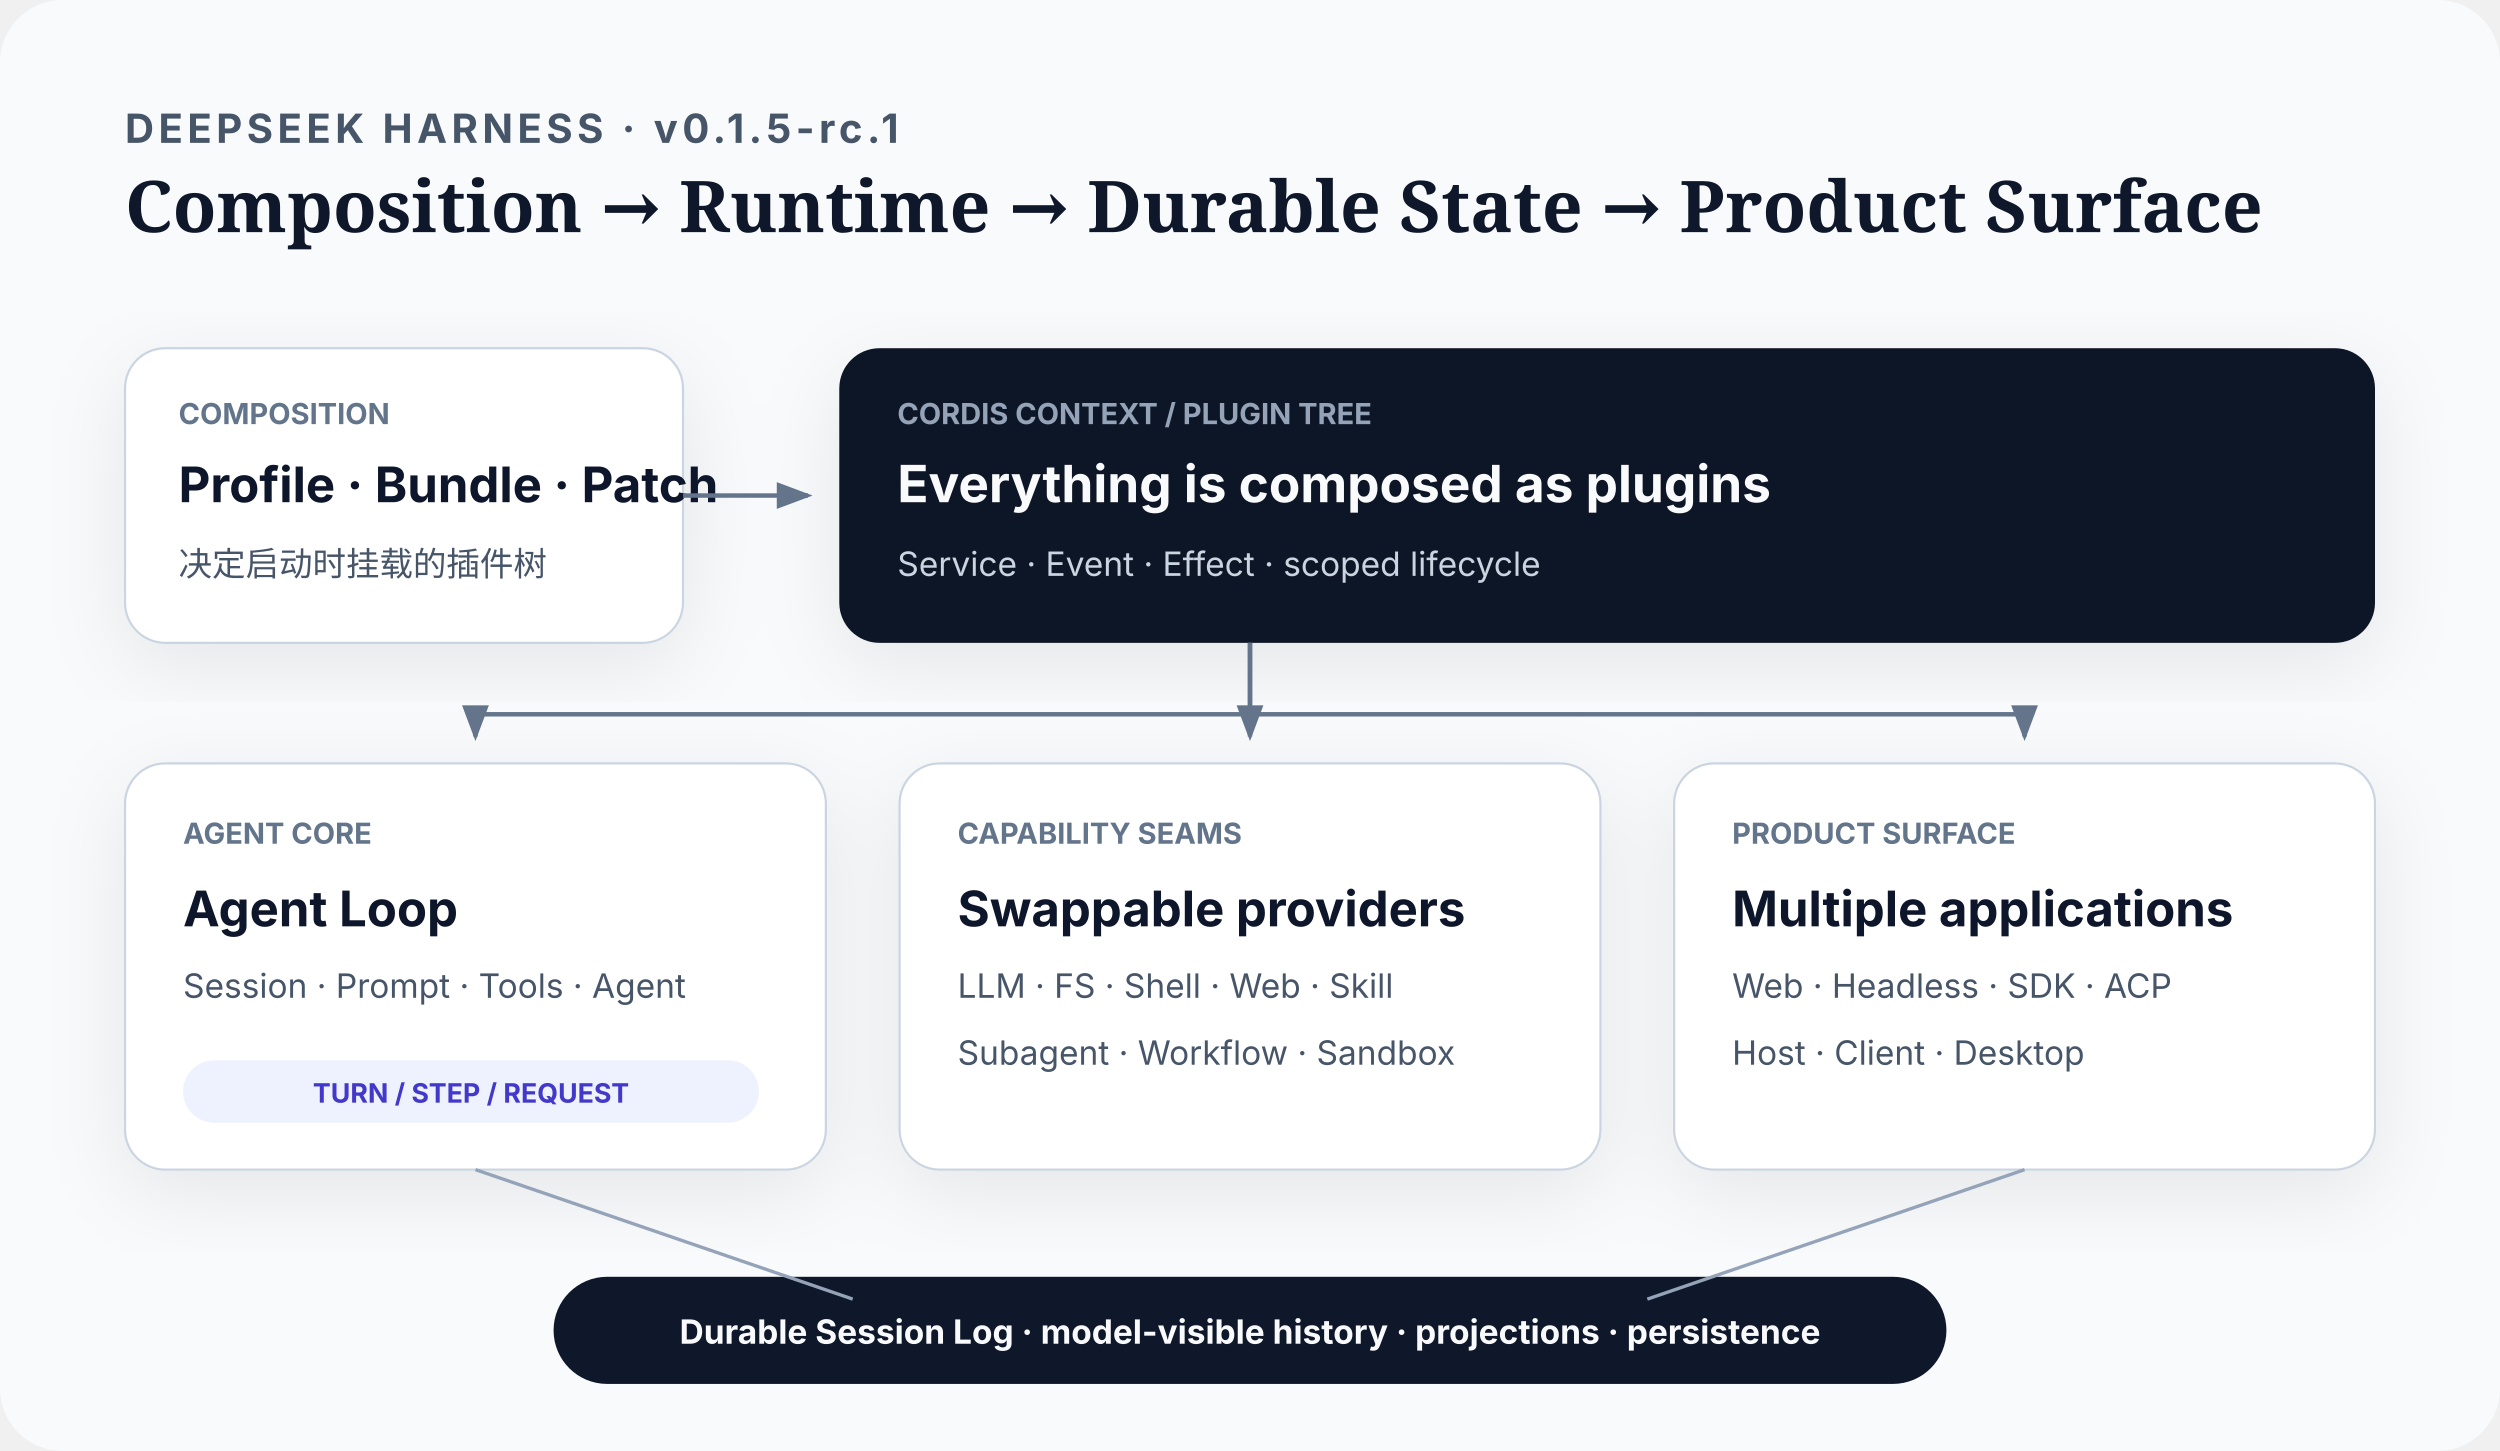
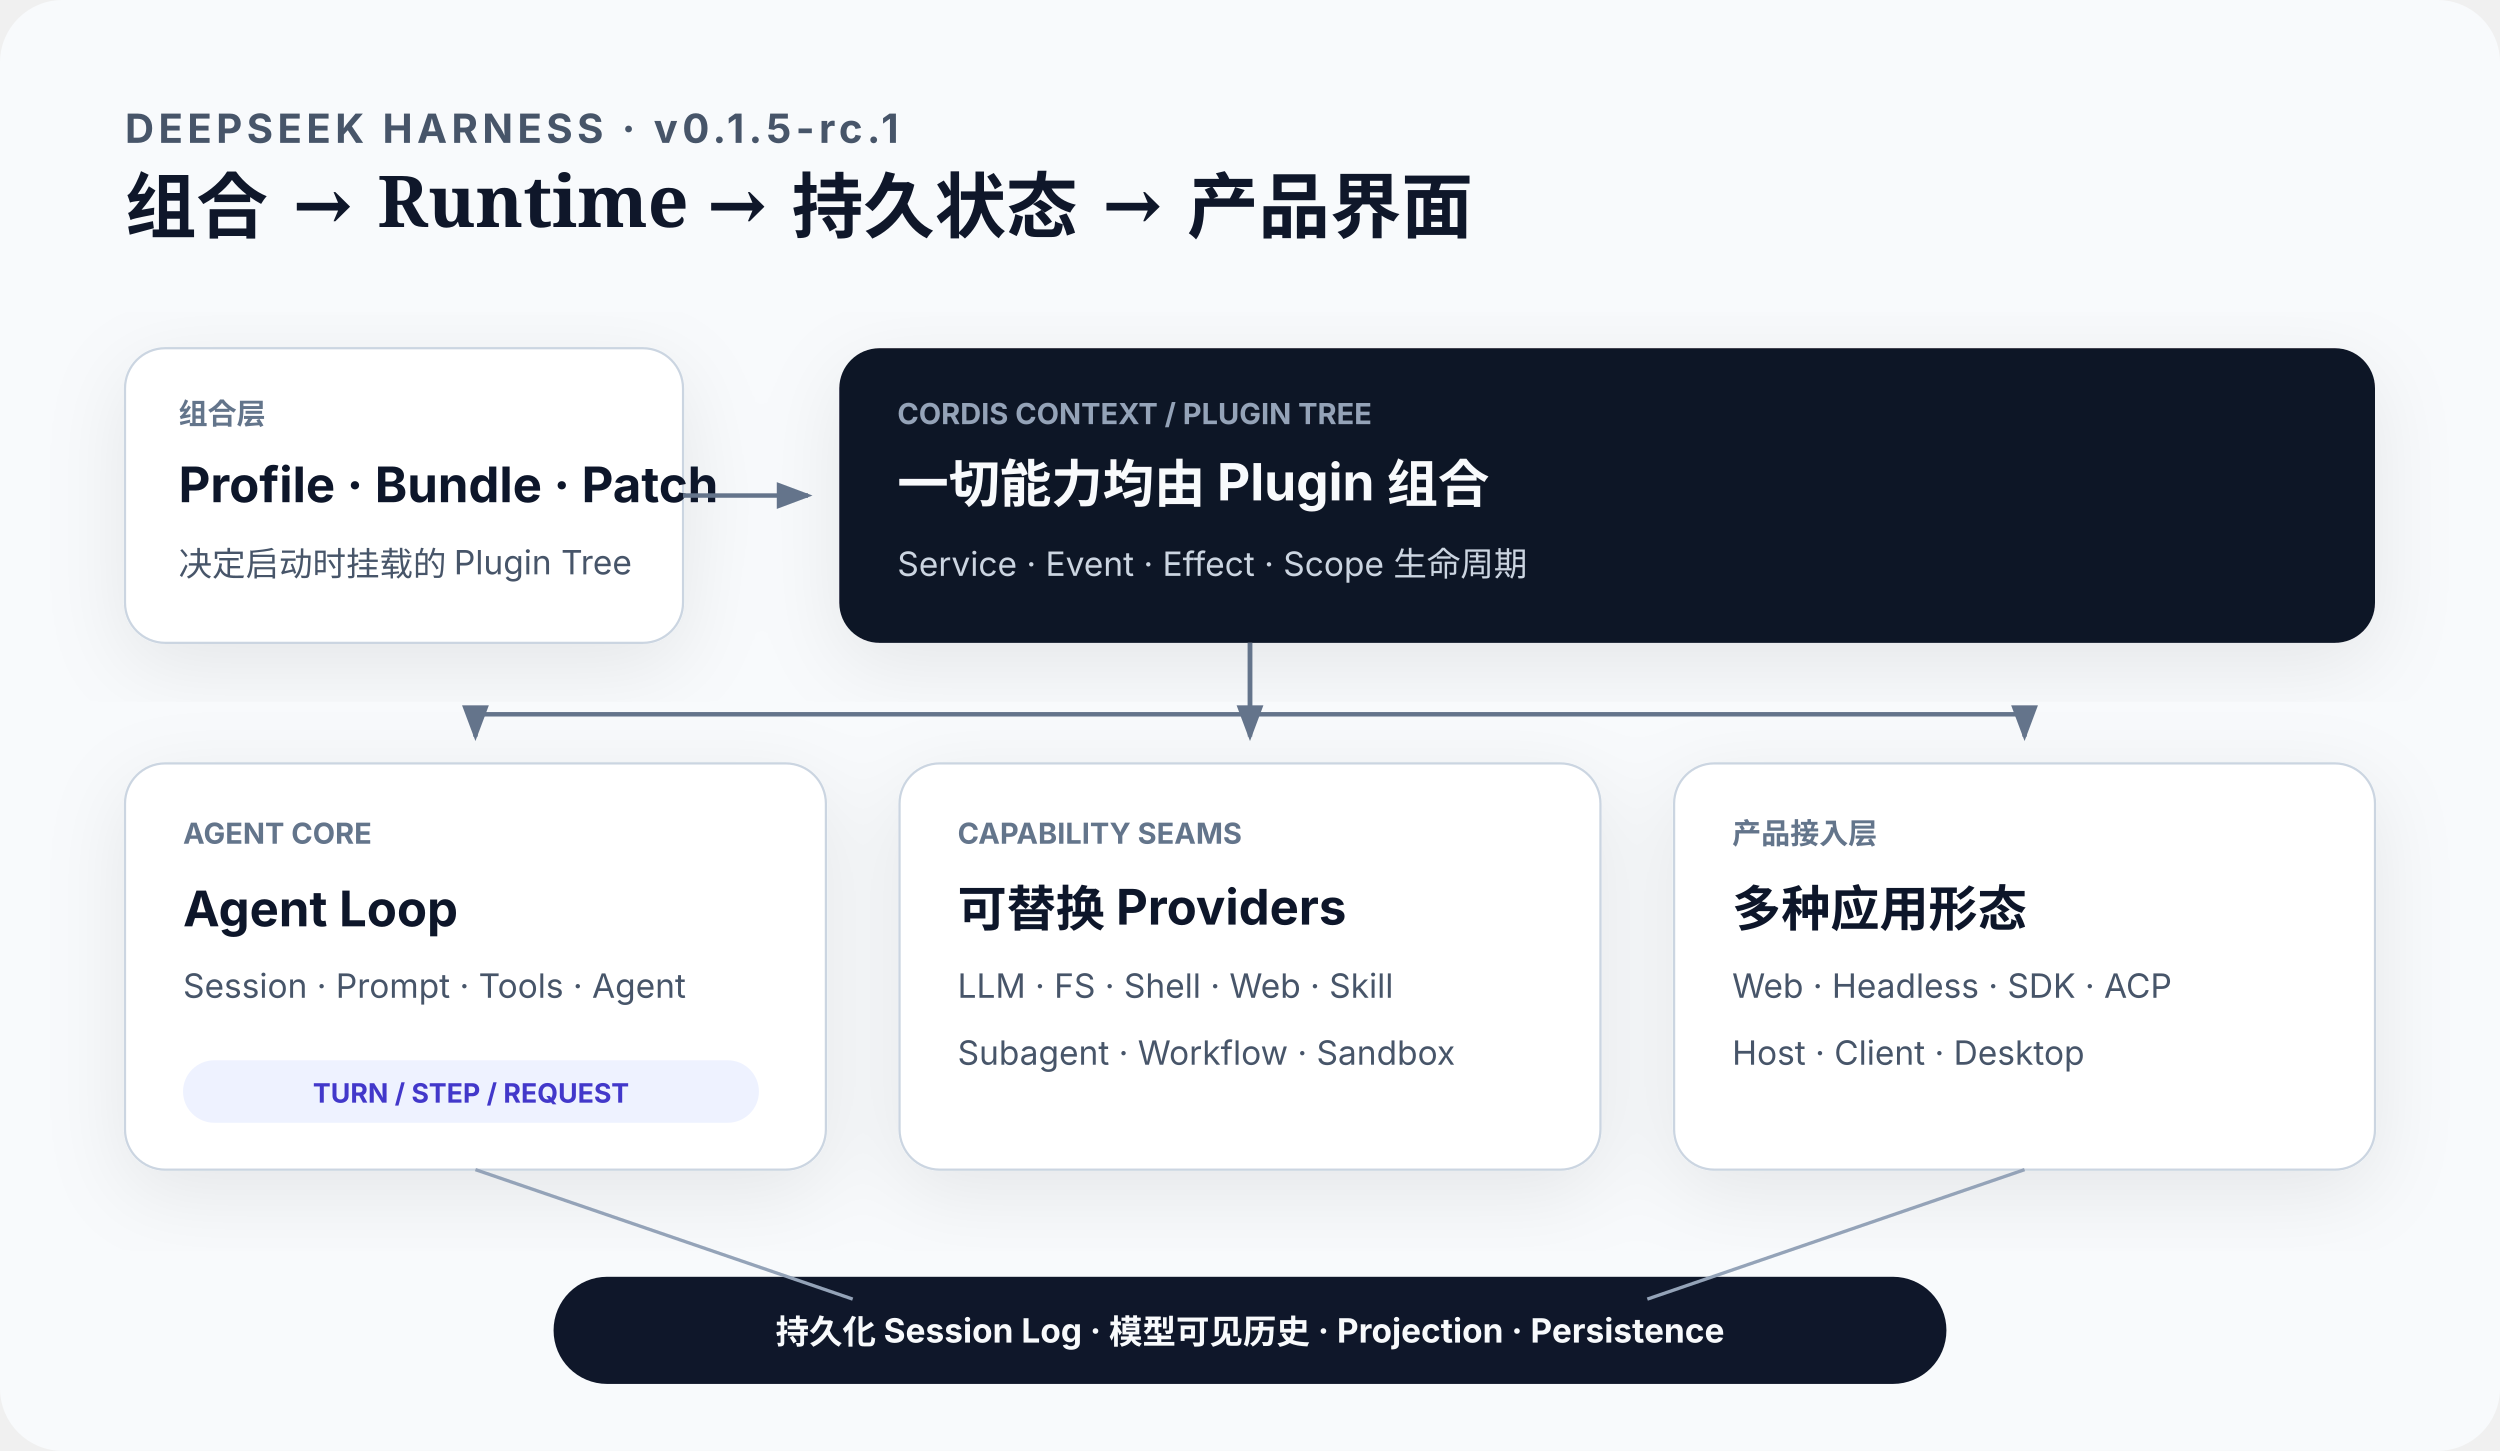
<svg xmlns="http://www.w3.org/2000/svg" width="1120" height="650" viewBox="0 0 1120 650" role="img" aria-labelledby="title desc">
  <defs>
    <filter id="shadow" x="-20%" y="-20%" width="140%" height="140%">
      <feDropShadow dx="0" dy="10" stdDeviation="18" flood-color="#0f172a" flood-opacity=".08" />
    </filter>
    <marker id="arrow" markerWidth="10" markerHeight="10" refX="7" refY="3" orient="auto" markerUnits="strokeWidth">
      <path d="M0,0 L0,6 L8,3 z" fill="#64748b" />
    </marker>
  </defs>
  <rect width="1120" height="650" rx="28" fill="#f8fafc" />
  <text x="56" y="64" font-family="Inter,Arial,sans-serif" font-size="18" font-weight="700" letter-spacing="2" fill="#475569">DEEPSEEK HARNESS · v0.1.5-rc.1</text>
-   <text x="56" y="104" font-family="Georgia,serif" font-size="32" font-weight="700" fill="#0f172a">Composition → Runtime → Durable State → Product Surface</text>
+   <text x="56" y="104" font-family="Georgia,serif" font-size="32" font-weight="700" fill="#0f172a">组合 → Runtime → 持久状态 → 产品界面</text>
  <g filter="url(#shadow)">
    <rect x="56" y="156" width="250" height="132" rx="18" fill="#ffffff" stroke="#cbd5e1" />
-     <text x="80" y="190" font-family="Inter,Arial,sans-serif" font-size="13" font-weight="700" fill="#64748b">COMPOSITION</text>
+     <text x="80" y="190" font-family="Inter,Arial,sans-serif" font-size="13" font-weight="700" fill="#64748b">组合层</text>
    <text x="80" y="225" font-family="Inter,Arial,sans-serif" font-size="22" font-weight="700" fill="#0f172a">Profile · Bundle · Patch</text>
-     <text x="80" y="258" font-family="Inter,Arial,sans-serif" font-size="15" fill="#475569">决定启动时挂载的插件树</text>
+     <text x="80" y="258" font-family="Inter,Arial,sans-serif" font-size="15" fill="#475569">决定启动时挂载的 Plugin Tree</text>
    <rect x="376" y="156" width="688" height="132" rx="18" fill="#111827" />
    <text x="402" y="190" font-family="Inter,Arial,sans-serif" font-size="13" font-weight="700" fill="#94a3b8">CORDIS CONTEXT / PLUGIN TREE</text>
-     <text x="402" y="225" font-family="Inter,Arial,sans-serif" font-size="23" font-weight="700" fill="#f8fafc">Everything is composed as plugins</text>
-     <text x="402" y="258" font-family="Inter,Arial,sans-serif" font-size="15" fill="#cbd5e1">Service · Event · Effect · scoped lifecycle</text>
+     <text x="402" y="225" font-family="Inter,Arial,sans-serif" font-size="23" font-weight="700" fill="#f8fafc">一切能力均由 Plugin 组合</text>
+     <text x="402" y="258" font-family="Inter,Arial,sans-serif" font-size="15" fill="#cbd5e1">Service · Event · Effect · Scope 生命周期</text>
  </g>
  <line x1="306" y1="222" x2="362" y2="222" stroke="#64748b" stroke-width="2" marker-end="url(#arrow)" />
  <g filter="url(#shadow)">
    <rect x="56" y="342" width="314" height="182" rx="18" fill="#ffffff" stroke="#cbd5e1" />
    <text x="82" y="378" font-family="Inter,Arial,sans-serif" font-size="13" font-weight="700" fill="#64748b">AGENT CORE</text>
    <text x="82" y="415" font-family="Inter,Arial,sans-serif" font-size="22" font-weight="700" fill="#0f172a">Agent Loop</text>
    <text x="82" y="447" font-family="Inter,Arial,sans-serif" font-size="15" fill="#475569">Session · Prompt · Tools · Agent</text>
    <rect x="82" y="475" width="258" height="28" rx="14" fill="#eef2ff" />
    <text x="211" y="494" text-anchor="middle" font-family="Inter,Arial,sans-serif" font-size="12" font-weight="700" fill="#4338ca">TURN / STEP / REQUEST</text>
    <rect x="403" y="342" width="314" height="182" rx="18" fill="#ffffff" stroke="#cbd5e1" />
    <text x="429" y="378" font-family="Inter,Arial,sans-serif" font-size="13" font-weight="700" fill="#64748b">CAPABILITY SEAMS</text>
-     <text x="429" y="415" font-family="Inter,Arial,sans-serif" font-size="22" font-weight="700" fill="#0f172a">Swappable providers</text>
+     <text x="429" y="415" font-family="Inter,Arial,sans-serif" font-size="22" font-weight="700" fill="#0f172a">可替换 Providers</text>
    <text x="429" y="447" font-family="Inter,Arial,sans-serif" font-size="15" fill="#475569">LLM · FS · Shell · Web · Skill</text>
    <text x="429" y="477" font-family="Inter,Arial,sans-serif" font-size="15" fill="#475569">Subagent · Workflow · Sandbox</text>
    <rect x="750" y="342" width="314" height="182" rx="18" fill="#ffffff" stroke="#cbd5e1" />
-     <text x="776" y="378" font-family="Inter,Arial,sans-serif" font-size="13" font-weight="700" fill="#64748b">PRODUCT SURFACE</text>
-     <text x="776" y="415" font-family="Inter,Arial,sans-serif" font-size="22" font-weight="700" fill="#0f172a">Multiple applications</text>
+     <text x="776" y="378" font-family="Inter,Arial,sans-serif" font-size="13" font-weight="700" fill="#64748b">产品接入层</text>
+     <text x="776" y="415" font-family="Inter,Arial,sans-serif" font-size="22" font-weight="700" fill="#0f172a">多种应用形态</text>
    <text x="776" y="447" font-family="Inter,Arial,sans-serif" font-size="15" fill="#475569">Web · Headless · SDK · ACP</text>
    <text x="776" y="477" font-family="Inter,Arial,sans-serif" font-size="15" fill="#475569">Host · Client · Desktop</text>
  </g>
  <path d="M560 288 L560 320 L213 320 L213 330" fill="none" stroke="#64748b" stroke-width="2" marker-end="url(#arrow)" />
  <path d="M560 288 L560 330" fill="none" stroke="#64748b" stroke-width="2" marker-end="url(#arrow)" />
  <path d="M560 320 L907 320 L907 330" fill="none" stroke="#64748b" stroke-width="2" marker-end="url(#arrow)" />
  <rect x="248" y="572" width="624" height="48" rx="24" fill="#0f172a" />
-   <text x="560" y="602" text-anchor="middle" font-family="Inter,Arial,sans-serif" font-size="15" font-weight="700" fill="#f8fafc">Durable Session Log · model-visible history · projections · persistence</text>
+   <text x="560" y="602" text-anchor="middle" font-family="Inter,Arial,sans-serif" font-size="15" font-weight="700" fill="#f8fafc">持久化 Session Log · 模型可见历史 · Projection · Persistence</text>
  <line x1="213" y1="524" x2="382" y2="582" stroke="#94a3b8" stroke-width="1.5" />
  <line x1="907" y1="524" x2="738" y2="582" stroke="#94a3b8" stroke-width="1.5" />
</svg>
